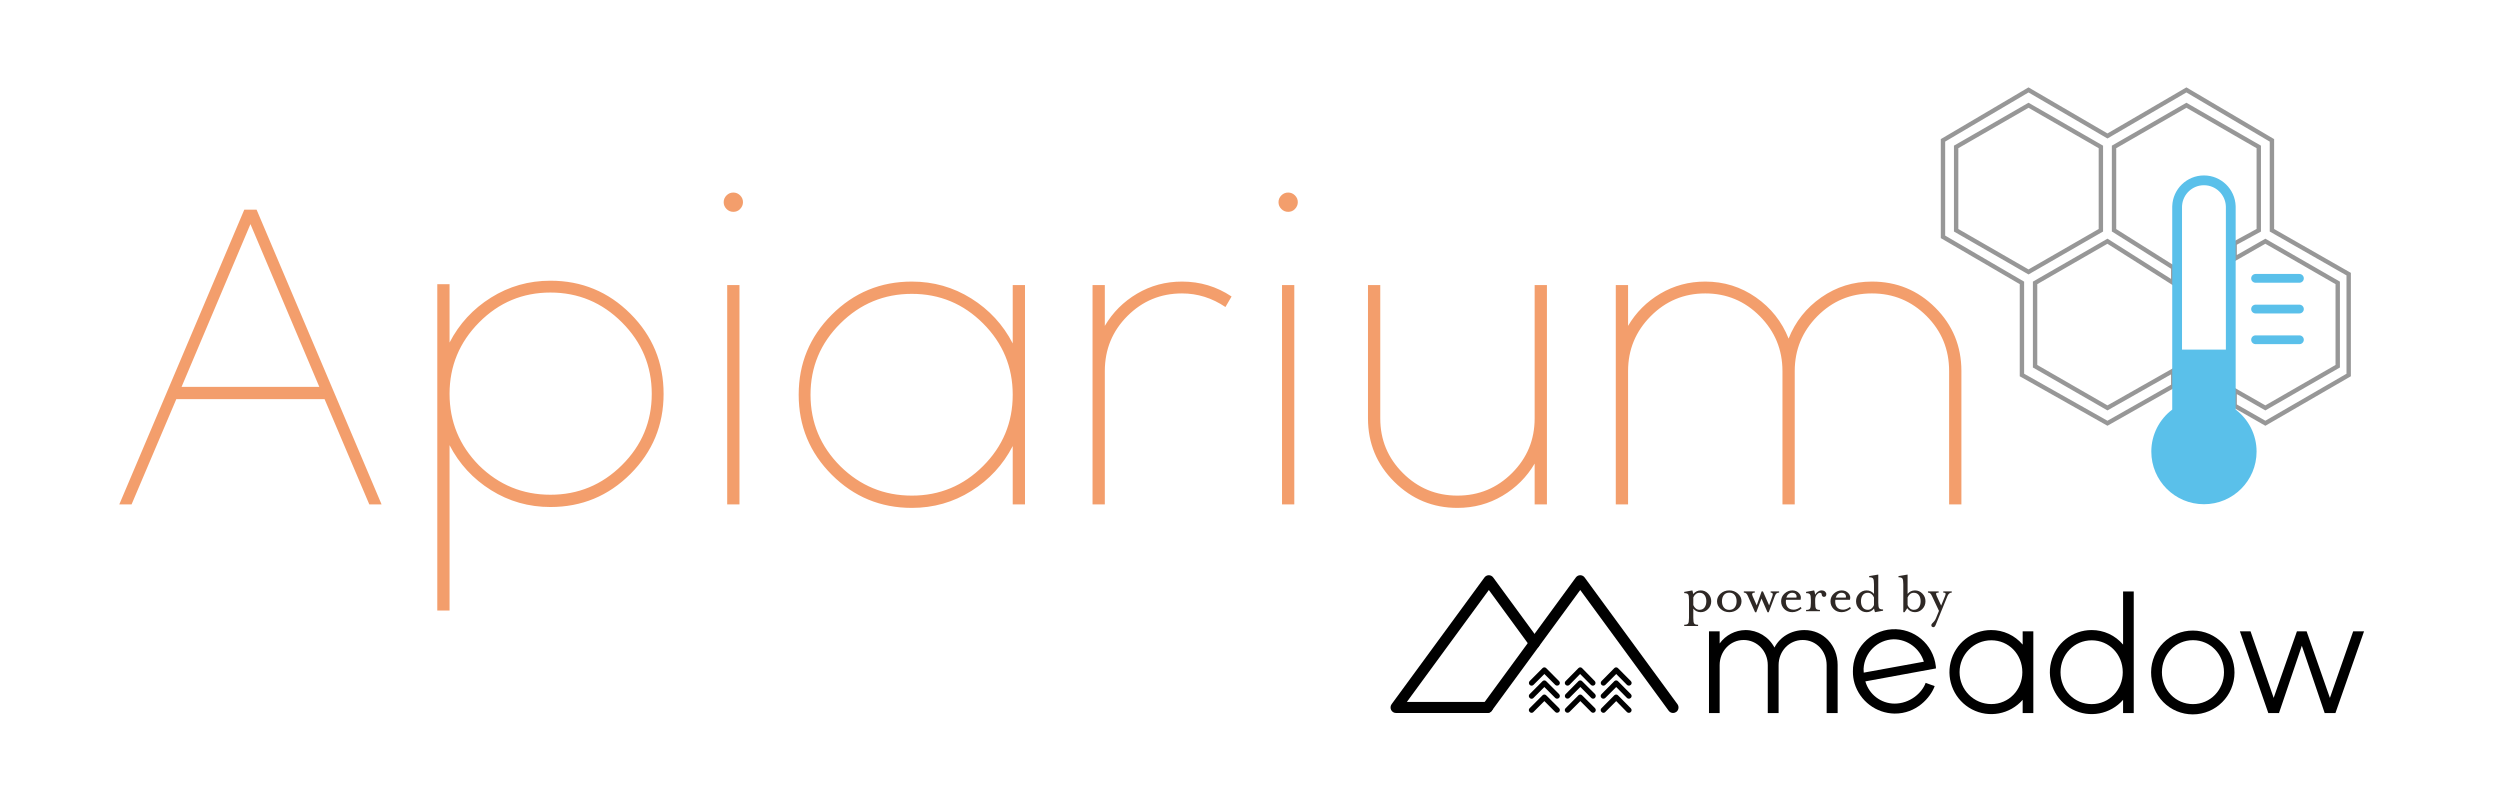
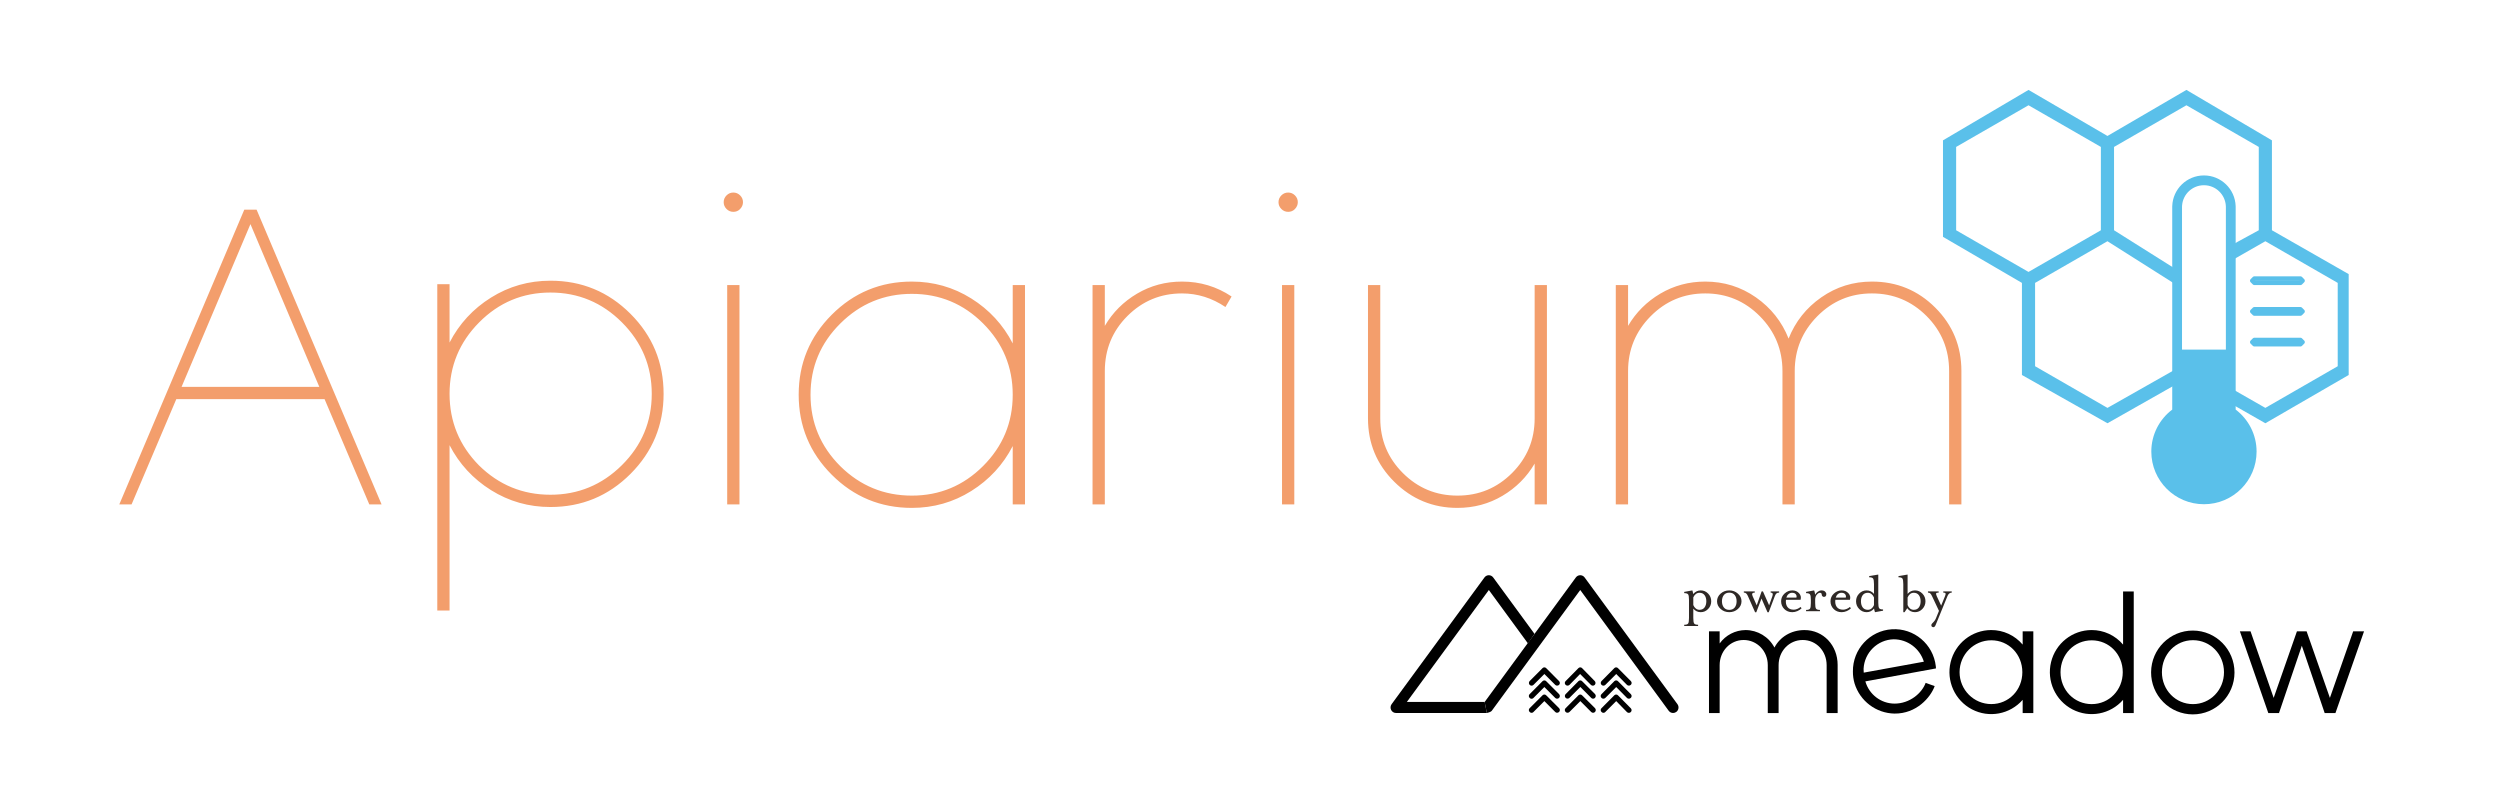
<svg xmlns="http://www.w3.org/2000/svg" width="570px" height="180px" viewBox="0 0 570 180" version="1.1">
  <g id="Apiarium_Logo_Monotone" stroke="none" stroke-width="1" fill="none" fill-rule="evenodd">
    <g id="Icon" transform="translate(440, 20.5)">
-       <g id="Honeycomb" stroke="#979797">
+       <g id="Honeycomb" fill="#5AC0EA">
        <path d="M58.5,0 L78,11.5 L78,32 L95.5,42 L95.5,65 L76.5,76 L69.5,72 L69.5,68.5 L76.5,72.5 L93,63 L93,44 L76.5,34.5 L69.5,38.5 L69.5,35 L75,32 L75,13 L58.5,3.5 L42,13 L42,32 L55.5,40.5 L55.5,44 L40.5,34.5 L24,44 L24,63 L40.5,72.5 L55.5,64 L55.5,67.5 L40.5,76 L21,65 L21,44 L3,33.5 L3,11.5 L22.5,0 L40.5,10.5 L58.5,0 Z M22.5,3.5 L6,13 L6,32 L22.5,41.5 L39,32 L39,13 L22.5,3.5 Z" id="Combined-Shape" />
      </g>
      <g id="Therm" transform="translate(50.5, 19.5)">
        <path d="M12,0 C15.913,0 19.099,3.107 19.228,6.988 L19.232,7.232 L19.232,53.387 C22.128,55.578 24,59.052 24,62.964 C24,69.591 18.627,74.964 12,74.964 C5.373,74.964 0,69.591 0,62.964 C0,59.052 1.872,55.578 4.768,53.387 L4.768,7.232 L4.772,6.988 C4.901,3.107 8.087,0 12,0 Z M17,7.232 L16.995,7.015 C16.882,4.354 14.689,2.232 12,2.232 C9.386,2.232 7.24,4.238 7.019,6.795 L7.005,7.015 L7,7.232 L7,39.705 L17,39.705 L17,7.232 Z" id="Combined-Shape" fill="#5AC0EA" />
-         <line x1="23.768" y1="23.464" x2="33.768" y2="23.464" id="Path-4-Copy" stroke="#5AC0EA" stroke-width="2" stroke-linecap="round" stroke-linejoin="round" />
-         <line x1="23.768" y1="30.464" x2="33.768" y2="30.464" id="Path-4-Copy-2" stroke="#5AC0EA" stroke-width="2" stroke-linecap="round" stroke-linejoin="round" />
-         <line x1="23.768" y1="37.464" x2="33.768" y2="37.464" id="Path-4-Copy-3" stroke="#5AC0EA" stroke-width="2" stroke-linecap="round" stroke-linejoin="round" />
+         <polygon id="Path-6" stroke="#5AC0EA" stroke-linecap="round" stroke-linejoin="round" points="23.5 23.5 34 23.5 34.5 24 34 24.5 23.5 24.5 23 24" />
+         <polygon id="Path-6-Copy" stroke="#5AC0EA" stroke-linecap="round" stroke-linejoin="round" points="23.5 30.5 34 30.5 34.5 31 34 31.5 23.5 31.5 23 31" />
+         <polygon id="Path-6-Copy-2" stroke="#5AC0EA" stroke-linecap="round" stroke-linejoin="round" points="23.5 37.5 34 37.5 34.5 38 34 38.5 23.5 38.5 23 38" />
      </g>
    </g>
    <path d="M30,115 L40.2,91 L74,91 L84.2,115 L87,115 L58.5,47.8 L55.7,47.8 L27.2,115 L30,115 Z M72.8,88.2 L41.4,88.2 L57.1,51.1 L72.8,88.2 Z M102.5,139.2 L102.5,101.5 C104.7,105.767 107.85,109.183 111.95,111.75 C116.05,114.317 120.567,115.6 125.5,115.6 C132.633,115.6 138.717,113.083 143.75,108.05 C148.783,103.017 151.3,96.933 151.3,89.8 C151.3,82.667 148.783,76.583 143.75,71.55 C138.717,66.517 132.633,64 125.5,64 C120.567,64 116.05,65.283 111.95,67.85 C107.85,70.417 104.7,73.833 102.5,78.1 L102.5,78.1 L102.5,64.8 L99.7,64.8 L99.7,139.2 L102.5,139.2 Z M125.5,112.8 C119.167,112.8 113.733,110.567 109.2,106.1 C104.733,101.567 102.5,96.133 102.5,89.8 C102.5,83.467 104.75,78.033 109.25,73.5 C113.75,68.967 119.167,66.7 125.5,66.7 C131.833,66.7 137.267,68.967 141.8,73.5 C146.333,78.033 148.6,83.467 148.6,89.8 C148.6,96.133 146.333,101.55 141.8,106.05 C137.267,110.55 131.833,112.8 125.5,112.8 Z M167.2,48.3 C167.8,48.3 168.3,48.1 168.7,47.7 C169.167,47.233 169.4,46.7 169.4,46.1 C169.4,45.5 169.183,44.983 168.75,44.55 C168.317,44.117 167.8,43.9 167.2,43.9 C166.6,43.9 166.083,44.117 165.65,44.55 C165.217,44.983 165,45.5 165,46.1 C165,46.7 165.217,47.217 165.65,47.65 C166.083,48.083 166.6,48.3 167.2,48.3 Z M168.6,115 L168.6,65 L165.8,65 L165.8,115 L168.6,115 Z M207.9,115.8 C212.833,115.8 217.35,114.517 221.45,111.95 C225.55,109.383 228.7,105.967 230.9,101.7 L230.9,101.7 L230.9,115 L233.7,115 L233.7,65 L230.9,65 L230.9,78.3 C228.7,74.033 225.55,70.617 221.45,68.05 C217.35,65.483 212.833,64.2 207.9,64.2 C200.767,64.2 194.683,66.717 189.65,71.75 C184.617,76.783 182.1,82.867 182.1,90 C182.1,97.133 184.617,103.217 189.65,108.25 C194.683,113.283 200.767,115.8 207.9,115.8 Z M207.9,113 C201.567,113 196.133,110.767 191.6,106.3 C187.067,101.767 184.8,96.333 184.8,90 C184.8,83.667 187.067,78.25 191.6,73.75 C196.133,69.25 201.567,67 207.9,67 C214.233,67 219.65,69.25 224.15,73.75 C228.65,78.25 230.9,83.667 230.9,90 C230.9,96.333 228.65,101.75 224.15,106.25 C219.65,110.75 214.233,113 207.9,113 Z M251.9,115 L251.9,84.6 C251.9,79.667 253.617,75.483 257.05,72.05 C260.483,68.617 264.633,66.9 269.5,66.9 C273.033,66.9 276.333,67.933 279.4,70 L279.4,70 L280.8,67.6 C277.4,65.333 273.633,64.2 269.5,64.2 C265.767,64.2 262.35,65.117 259.25,66.95 C256.15,68.783 253.7,71.233 251.9,74.3 L251.9,74.3 L251.9,65 L249.1,65 L249.1,115 L251.9,115 Z M293.7,48.3 C294.3,48.3 294.8,48.1 295.2,47.7 C295.667,47.233 295.9,46.7 295.9,46.1 C295.9,45.5 295.683,44.983 295.25,44.55 C294.817,44.117 294.3,43.9 293.7,43.9 C293.1,43.9 292.583,44.117 292.15,44.55 C291.717,44.983 291.5,45.5 291.5,46.1 C291.5,46.7 291.717,47.217 292.15,47.65 C292.583,48.083 293.1,48.3 293.7,48.3 Z M295.1,115 L295.1,65 L292.3,65 L292.3,115 L295.1,115 Z M332.3,115.8 C336.033,115.8 339.45,114.883 342.55,113.05 C345.65,111.217 348.1,108.767 349.9,105.7 L349.9,105.7 L349.9,115 L352.7,115 L352.7,65 L349.9,65 L349.9,95.4 C349.9,100.267 348.183,104.417 344.75,107.85 C341.317,111.283 337.167,113 332.3,113 C327.433,113 323.283,111.283 319.85,107.85 C316.417,104.417 314.7,100.267 314.7,95.4 L314.7,95.4 L314.7,65 L311.9,65 L311.9,95.4 C311.9,101.067 313.9,105.883 317.9,109.85 C321.9,113.817 326.7,115.8 332.3,115.8 Z M371.2,115 L371.2,84.6 C371.2,79.733 372.917,75.567 376.35,72.1 C379.783,68.633 383.933,66.9 388.8,66.9 C393.667,66.9 397.817,68.633 401.25,72.1 C404.683,75.567 406.4,79.733 406.4,84.6 L406.4,84.6 L406.4,115 L409.2,115 L409.2,84.6 C409.2,79.733 410.917,75.567 414.35,72.1 C417.783,68.633 421.933,66.9 426.8,66.9 C431.667,66.9 435.817,68.617 439.25,72.05 C442.683,75.483 444.4,79.667 444.4,84.6 L444.4,84.6 L444.4,115 L447.2,115 L447.2,84.6 C447.2,78.933 445.217,74.117 441.25,70.15 C437.283,66.183 432.467,64.2 426.8,64.2 C422.533,64.2 418.683,65.4 415.25,67.8 C411.817,70.2 409.333,73.333 407.8,77.2 C406.267,73.333 403.783,70.2 400.35,67.8 C396.917,65.4 393.067,64.2 388.8,64.2 C385.067,64.2 381.65,65.117 378.55,66.95 C375.45,68.783 373,71.233 371.2,74.3 L371.2,74.3 L371.2,65 L368.4,65 L368.4,115 L371.2,115 Z" id="Apiarium" fill="#F39E6C" fill-rule="nonzero" />
    <g id="Powered_by_Meadow_mono" transform="translate(317, 131)" fill-rule="nonzero">
      <g id="meadow-logo-wordmark-color-h" fill="#000000">
        <path d="M101.981,20.591 L101.981,31.584 L99.475,31.584 L99.475,20.655 C99.475,17.455 97.118,14.918 94.021,14.918 C90.924,14.918 88.522,17.452 88.522,20.655 L88.522,31.575 L86.053,31.575 L86.053,20.655 C86.053,17.455 83.622,14.918 80.554,14.918 C77.486,14.918 75.081,17.455 75.081,20.655 L75.081,31.575 L72.649,31.575 L72.649,12.948 L75.081,12.948 L75.081,15.709 C76.453,13.809 78.641,12.676 80.976,12.655 C83.74,12.653 86.278,14.186 87.573,16.64 C88.826,14.255 91.335,12.655 94.427,12.655 C98.736,12.652 101.981,16.154 101.981,20.591 Z" id="Path" />
        <path d="M122.048,24.689 L124.109,25.434 C123.151,28.052 119.947,31.732 114.971,31.697 C110.76,31.635 107.069,28.85 105.834,24.803 C105.579,23.928 105.455,23.02 105.463,22.109 C105.398,17.031 109.307,12.794 114.35,12.475 C119.393,12.157 123.799,15.87 124.366,20.916 C124.396,21.076 124.409,21.237 124.404,21.399 L108.302,24.355 C109.151,27.346 111.865,29.412 114.96,29.423 C118.433,29.423 121.2,27.037 122.048,24.689 Z M107.897,21.489 C107.897,21.713 107.932,21.975 107.932,22.362 L121.64,19.866 C120.706,16.829 117.911,14.758 114.748,14.758 C111.068,14.858 108.083,17.788 107.897,21.484 L107.897,21.489 Z" id="Shape" />
        <path d="M146.598,12.948 L146.598,31.584 L144.167,31.584 L144.167,28.564 C141.269,31.875 136.496,32.77 132.605,30.733 C128.714,28.696 126.708,24.253 127.745,19.968 C128.783,15.684 132.596,12.664 136.983,12.651 C139.747,12.639 142.376,13.852 144.167,15.968 L144.167,12.948 L146.598,12.948 Z M144.094,22.257 C144.094,18.185 140.997,14.985 137.018,14.985 C133.021,14.985 129.782,18.241 129.782,22.257 C129.782,26.274 133.021,29.53 137.018,29.53 C140.997,29.533 144.094,26.33 144.094,22.266 L144.094,22.257 Z" id="Shape" />
        <path d="M169.493,3.857 L169.493,31.584 L167.062,31.584 L167.062,28.564 C164.163,31.875 159.391,32.77 155.5,30.733 C151.609,28.696 149.603,24.253 150.64,19.968 C151.677,15.684 155.49,12.664 159.878,12.652 C162.642,12.639 165.27,13.852 167.062,15.968 L167.062,3.857 L169.493,3.857 Z M166.989,22.266 C166.989,18.193 163.892,14.993 159.912,14.993 C155.933,14.993 152.801,18.193 152.801,22.266 C152.801,26.339 155.933,29.539 159.912,29.539 C163.892,29.539 166.989,26.33 166.989,22.266 Z" id="Shape" />
        <path d="M173.449,22.266 C173.481,16.996 177.752,12.747 182.996,12.768 C188.239,12.789 192.476,17.073 192.465,22.344 C192.455,27.614 188.201,31.881 182.958,31.881 C180.426,31.88 177.999,30.865 176.215,29.06 C174.43,27.256 173.435,24.811 173.449,22.266 Z M190.069,22.266 C190.069,18.193 186.975,14.961 182.995,14.961 C179.015,14.961 175.918,18.205 175.918,22.266 C175.918,26.327 179.05,29.539 182.995,29.539 C186.94,29.539 190.069,26.33 190.069,22.266 Z" id="Shape" />
        <polygon id="Path" points="222 12.948 215.479 31.584 213.027 31.584 207.817 16.23 202.608 31.584 200.176 31.584 193.693 12.948 196.124 12.948 201.395 28.119 206.7 12.948 208.909 12.948 214.217 28.119 219.522 12.948" />
-         <path d="M22.128,31.561 L1.288,31.561 C0.817,31.561 0.386,31.292 0.177,30.868 C-0.033,30.442 0.01,29.934 0.289,29.551 L21.459,0.657 C21.693,0.338 22.063,0.149 22.458,0.148 L22.458,0.148 C22.848,0.153 23.213,0.341 23.445,0.657 L33.864,14.88 C34.274,15.439 34.157,16.225 33.604,16.64 C33.34,16.839 33.008,16.923 32.682,16.874 C32.356,16.826 32.062,16.648 31.867,16.381 L22.458,3.52 L3.763,29.041 L22.128,29.041 C22.82,29.041 23.381,29.605 23.381,30.301 C23.381,30.997 22.82,31.561 22.128,31.561 Z" id="Path" />
-         <path d="M64.461,31.561 C64.066,31.561 63.694,31.372 63.46,31.052 L43.294,3.52 L23.129,31.052 C22.721,31.604 21.944,31.721 21.392,31.313 C20.841,30.896 20.726,30.11 21.135,29.551 L42.296,0.657 C42.529,0.338 42.9,0.149 43.294,0.149 C43.689,0.149 44.06,0.338 44.293,0.657 L65.457,29.551 C65.867,30.11 65.752,30.896 65.199,31.313 C64.986,31.474 64.727,31.56 64.461,31.561 Z" id="Path" />
+         <path d="M22,31.56 L1.288,31.561 C0.817,31.561 0.386,31.292 0.177,30.868 C-0.033,30.442 0.01,29.934 0.289,29.551 L21.459,0.657 C21.693,0.338 22.063,0.149 22.458,0.148 C22.848,0.153 23.213,0.341 23.445,0.657 L32.868,13.521 L31.37,15.701 L22.458,3.52 L3.763,29.041 L21.5,29.041 L22,31.56 Z" id="Path" />
+         <path d="M64.461,31.561 C64.066,31.561 63.694,31.372 63.46,31.052 L43.294,3.52 L23.129,31.052 C22.984,31.248 22.607,31.418 22,31.56 L21.499,29.054 L42.296,0.657 C42.529,0.338 42.9,0.149 43.294,0.149 C43.689,0.149 44.06,0.338 44.293,0.657 L65.457,29.551 C65.867,30.11 65.752,30.896 65.199,31.313 C64.986,31.474 64.727,31.56 64.461,31.561 Z" id="Path" />
        <path d="M35.546,27.546 C35.441,27.427 35.291,27.356 35.133,27.35 C34.974,27.345 34.82,27.405 34.707,27.517 L34.681,27.546 L31.769,30.455 C31.651,30.559 31.58,30.707 31.573,30.864 C31.565,31.021 31.621,31.175 31.728,31.29 C31.74,31.305 31.754,31.319 31.769,31.331 C31.871,31.447 32.014,31.517 32.168,31.527 C32.322,31.536 32.473,31.483 32.588,31.38 L32.634,31.331 L35.112,28.849 L37.592,31.331 C37.705,31.448 37.862,31.513 38.024,31.508 C38.185,31.506 38.34,31.443 38.458,31.331 C38.696,31.11 38.714,30.739 38.498,30.496 L38.458,30.455 L35.546,27.546 Z" id="Path" />
        <path d="M35.546,24.326 C35.44,24.207 35.291,24.136 35.132,24.132 C34.973,24.127 34.819,24.187 34.707,24.3 L34.681,24.326 L31.769,27.252 C31.651,27.356 31.58,27.504 31.573,27.661 C31.565,27.819 31.621,27.972 31.728,28.087 C31.741,28.102 31.755,28.115 31.769,28.128 C31.871,28.244 32.015,28.314 32.169,28.322 C32.323,28.331 32.473,28.278 32.588,28.175 C32.588,28.175 32.62,28.145 32.634,28.128 L35.112,25.644 L37.592,28.128 C37.706,28.244 37.862,28.307 38.024,28.303 C38.186,28.304 38.341,28.241 38.458,28.128 C38.694,27.907 38.712,27.536 38.498,27.293 L38.458,27.252 L35.546,24.326 Z" id="Path" />
        <path d="M35.546,21.35 C35.44,21.231 35.291,21.16 35.132,21.156 C34.973,21.151 34.819,21.211 34.707,21.324 L34.681,21.35 L31.769,24.279 C31.53,24.521 31.53,24.91 31.769,25.152 C31.884,25.269 32.04,25.334 32.203,25.334 C32.366,25.334 32.522,25.269 32.637,25.152 L35.115,22.671 L37.595,25.152 C37.709,25.267 37.865,25.329 38.027,25.324 C38.188,25.324 38.343,25.262 38.461,25.152 C38.695,24.93 38.71,24.561 38.495,24.32 L38.455,24.279 L35.546,21.35 Z" id="Path" />
        <path d="M43.731,27.546 C43.628,27.43 43.483,27.36 43.327,27.352 C43.172,27.344 43.021,27.4 42.906,27.505 C42.892,27.518 42.878,27.531 42.866,27.546 L39.972,30.455 C39.854,30.559 39.783,30.707 39.775,30.864 C39.768,31.021 39.824,31.175 39.931,31.29 C39.943,31.305 39.957,31.319 39.972,31.331 C40.084,31.448 40.241,31.513 40.403,31.508 C40.565,31.506 40.72,31.443 40.837,31.331 L43.312,28.849 L45.789,31.331 C45.903,31.449 46.06,31.516 46.223,31.516 C46.387,31.516 46.544,31.449 46.658,31.331 C46.896,31.089 46.896,30.7 46.658,30.458 L43.731,27.546 Z" id="Path" />
        <path d="M43.731,24.326 C43.628,24.209 43.483,24.139 43.327,24.132 C43.172,24.124 43.021,24.179 42.906,24.285 L42.866,24.326 L39.972,27.252 C39.796,27.425 39.743,27.688 39.838,27.916 C39.933,28.144 40.157,28.29 40.403,28.285 C40.565,28.286 40.721,28.224 40.837,28.111 L43.312,25.626 L45.789,28.111 C45.893,28.227 46.038,28.297 46.193,28.305 C46.348,28.312 46.5,28.257 46.614,28.151 C46.628,28.138 46.642,28.125 46.655,28.111 C46.893,27.869 46.893,27.479 46.655,27.238 L46.655,27.238 L43.731,24.326 Z" id="Path" />
        <path d="M43.731,21.35 C43.628,21.233 43.483,21.163 43.327,21.156 C43.172,21.148 43.021,21.203 42.906,21.309 C42.892,21.322 42.879,21.336 42.866,21.35 L39.972,24.279 C39.854,24.383 39.783,24.531 39.775,24.688 C39.768,24.845 39.824,24.999 39.931,25.114 C39.944,25.128 39.957,25.142 39.972,25.155 C40.087,25.268 40.242,25.33 40.403,25.327 C40.564,25.327 40.719,25.265 40.837,25.155 L43.263,22.673 L45.731,25.155 C45.846,25.271 46.002,25.337 46.166,25.337 C46.329,25.337 46.485,25.271 46.6,25.155 C46.835,24.912 46.835,24.525 46.6,24.282 L43.731,21.35 Z" id="Path" />
        <path d="M51.911,27.546 C51.808,27.43 51.662,27.36 51.507,27.352 C51.352,27.344 51.2,27.4 51.086,27.505 L51.046,27.546 L48.151,30.455 C48.033,30.559 47.963,30.707 47.955,30.864 C47.947,31.021 48.003,31.175 48.111,31.29 C48.123,31.305 48.136,31.319 48.151,31.331 C48.253,31.447 48.397,31.517 48.55,31.527 C48.704,31.536 48.855,31.483 48.97,31.38 L49.017,31.331 L51.494,28.849 L53.949,31.357 C54.062,31.472 54.219,31.534 54.38,31.529 C54.542,31.532 54.698,31.47 54.814,31.357 C55.052,31.134 55.068,30.759 54.849,30.516 L54.814,30.481 L51.911,27.546 Z" id="Path" />
        <path d="M51.911,24.326 C51.808,24.209 51.662,24.139 51.507,24.132 C51.352,24.124 51.2,24.179 51.086,24.285 C51.074,24.3 51.06,24.314 51.046,24.326 L48.151,27.252 C48.033,27.356 47.963,27.504 47.955,27.661 C47.947,27.819 48.003,27.972 48.111,28.087 C48.123,28.102 48.137,28.115 48.151,28.128 C48.264,28.242 48.417,28.306 48.577,28.306 C48.736,28.306 48.89,28.242 49.002,28.128 L49.017,28.128 L51.494,25.644 L53.949,28.128 C54.062,28.244 54.218,28.307 54.38,28.303 C54.542,28.305 54.698,28.242 54.814,28.128 C54.932,28.024 55.003,27.877 55.01,27.719 C55.018,27.562 54.962,27.408 54.855,27.293 L54.814,27.252 L51.911,24.326 Z" id="Path" />
        <path d="M51.911,21.35 C51.808,21.233 51.662,21.163 51.507,21.156 C51.352,21.148 51.2,21.203 51.086,21.309 C51.073,21.323 51.06,21.337 51.046,21.35 L48.151,24.279 C47.913,24.521 47.913,24.91 48.151,25.152 C48.266,25.269 48.422,25.334 48.585,25.334 C48.748,25.334 48.905,25.269 49.019,25.152 L51.497,22.671 L53.951,25.152 C54.065,25.267 54.221,25.329 54.383,25.324 C54.544,25.324 54.699,25.263 54.817,25.152 C54.935,25.048 55.006,24.901 55.013,24.743 C55.021,24.586 54.965,24.432 54.857,24.317 L54.817,24.276 L51.911,21.35 Z" id="Path" />
      </g>
      <path d="M70.163,11.729 L70.163,11.445 C69.702,11.445 69.405,11.351 69.272,11.161 C69.138,10.972 69.072,10.543 69.072,9.876 L69.072,9.876 L69.072,7.766 C69.523,8.307 70.089,8.577 70.77,8.577 C71.424,8.577 71.986,8.334 72.455,7.847 C72.925,7.36 73.159,6.773 73.159,6.088 C73.159,5.402 72.925,4.818 72.455,4.336 C71.986,3.853 71.424,3.612 70.77,3.612 C70.098,3.612 69.527,3.887 69.058,4.437 C68.975,3.986 68.906,3.711 68.851,3.612 L68.851,3.612 L67,3.95 L67,4.234 C67.46,4.234 67.757,4.327 67.891,4.512 C68.024,4.697 68.091,5.127 68.091,5.804 L68.091,5.804 L68.091,9.876 C68.091,10.552 68.024,10.983 67.891,11.168 C67.757,11.353 67.46,11.445 67,11.445 L67,11.445 L67,11.729 L70.163,11.729 Z M70.48,8.036 C70.167,8.036 69.889,7.939 69.645,7.745 C69.401,7.551 69.21,7.287 69.072,6.954 L69.072,6.954 L69.072,5.209 C69.21,4.884 69.401,4.627 69.645,4.437 C69.889,4.248 70.167,4.153 70.48,4.153 C70.987,4.153 71.373,4.334 71.64,4.694 C71.907,5.055 72.041,5.52 72.041,6.088 C72.041,6.656 71.907,7.125 71.64,7.495 C71.373,7.856 70.987,8.036 70.48,8.036 Z M77.275,8.577 C78.039,8.577 78.695,8.334 79.243,7.847 C79.791,7.36 80.065,6.773 80.065,6.088 C80.065,5.402 79.788,4.821 79.236,4.343 C78.693,3.856 78.039,3.612 77.275,3.612 C76.511,3.612 75.855,3.853 75.307,4.336 C74.759,4.818 74.485,5.402 74.485,6.088 C74.485,6.773 74.759,7.36 75.307,7.847 C75.855,8.334 76.511,8.577 77.275,8.577 Z M77.275,8.05 C76.732,8.05 76.317,7.865 76.032,7.495 C75.747,7.125 75.604,6.656 75.604,6.088 C75.604,5.52 75.747,5.051 76.032,4.681 C76.317,4.311 76.732,4.126 77.275,4.126 C77.818,4.126 78.232,4.309 78.518,4.674 C78.803,5.039 78.946,5.511 78.946,6.088 C78.946,6.665 78.803,7.139 78.518,7.508 C78.232,7.869 77.818,8.05 77.275,8.05 Z M83.434,8.591 L84.622,5.466 L85.989,8.591 L86.265,8.591 L87.66,4.911 C87.771,4.613 87.9,4.406 88.047,4.289 C88.194,4.171 88.392,4.113 88.641,4.113 L88.641,4.113 L88.641,3.842 L86.707,3.842 L86.707,4.113 C87.168,4.113 87.301,4.379 87.108,4.911 L87.108,4.911 L86.362,7.021 L84.953,3.842 L84.65,3.842 L83.531,7.021 L82.592,4.911 C82.352,4.379 82.518,4.113 83.089,4.113 L83.089,4.113 L83.089,3.842 L80.589,3.842 L80.589,4.113 C80.801,4.113 80.978,4.171 81.121,4.289 C81.264,4.406 81.4,4.613 81.528,4.911 L81.528,4.911 L83.158,8.591 L83.434,8.591 Z M91.651,8.577 C92.038,8.577 92.425,8.494 92.811,8.327 C93.198,8.16 93.516,7.946 93.764,7.684 L93.764,7.684 L93.516,7.387 C93.322,7.567 93.078,7.716 92.784,7.833 C92.489,7.95 92.227,8.009 91.997,8.009 C91.315,8.009 90.825,7.799 90.526,7.38 C90.227,6.961 90.118,6.417 90.201,5.75 L90.201,5.75 L93.53,5.75 C93.695,5.182 93.58,4.683 93.184,4.255 C92.788,3.826 92.277,3.612 91.651,3.612 C90.988,3.612 90.397,3.851 89.877,4.329 C89.357,4.807 89.096,5.393 89.096,6.088 C89.096,6.782 89.336,7.371 89.815,7.853 C90.293,8.336 90.906,8.577 91.651,8.577 Z M92.577,5.249 L90.284,5.249 C90.385,4.915 90.553,4.649 90.788,4.451 C91.023,4.253 91.288,4.153 91.582,4.153 C91.997,4.153 92.289,4.273 92.459,4.512 C92.63,4.751 92.669,4.997 92.577,5.249 L92.577,5.249 Z M97.949,8.347 L97.949,8.063 C97.488,8.063 97.192,7.968 97.058,7.779 C96.925,7.59 96.858,7.157 96.858,6.48 L96.858,6.48 L96.858,5.736 C96.858,5.258 96.982,4.875 97.231,4.586 C97.479,4.298 97.709,4.153 97.921,4.153 C98.216,4.153 98.363,4.302 98.363,4.6 C98.363,4.726 98.411,4.839 98.508,4.938 C98.605,5.037 98.718,5.087 98.847,5.087 C99.215,5.087 99.399,4.875 99.399,4.451 C99.399,4.253 99.305,4.063 99.116,3.883 C98.927,3.702 98.658,3.612 98.308,3.612 C98.032,3.612 97.755,3.707 97.479,3.896 C97.203,4.086 96.996,4.316 96.858,4.586 C96.784,4.108 96.706,3.784 96.623,3.612 L96.623,3.612 L94.786,3.95 L94.786,4.234 C95.247,4.234 95.544,4.329 95.677,4.519 C95.811,4.708 95.877,5.136 95.877,5.804 L95.877,5.804 L95.877,6.48 C95.877,7.157 95.811,7.59 95.677,7.779 C95.544,7.968 95.247,8.063 94.786,8.063 L94.786,8.063 L94.786,8.347 L97.949,8.347 Z M102.907,8.577 C103.293,8.577 103.68,8.494 104.067,8.327 C104.453,8.16 104.771,7.946 105.02,7.684 L105.02,7.684 L104.771,7.387 C104.578,7.567 104.334,7.716 104.039,7.833 C103.745,7.95 103.482,8.009 103.252,8.009 C102.571,8.009 102.08,7.799 101.781,7.38 C101.482,6.961 101.374,6.417 101.457,5.75 L101.457,5.75 L104.785,5.75 C104.951,5.182 104.836,4.683 104.44,4.255 C104.044,3.826 103.533,3.612 102.907,3.612 C102.244,3.612 101.652,3.851 101.132,4.329 C100.612,4.807 100.352,5.393 100.352,6.088 C100.352,6.782 100.591,7.371 101.07,7.853 C101.549,8.336 102.161,8.577 102.907,8.577 Z M103.832,5.249 L101.54,5.249 C101.641,4.915 101.809,4.649 102.044,4.451 C102.278,4.253 102.543,4.153 102.838,4.153 C103.252,4.153 103.544,4.273 103.715,4.512 C103.885,4.751 103.924,4.997 103.832,5.249 L103.832,5.249 Z M110.502,8.577 L112.339,8.239 L112.339,7.955 C111.879,7.955 111.582,7.86 111.448,7.671 C111.315,7.481 111.248,7.048 111.248,6.372 L111.248,6.372 L111.248,0 L109.177,0.338 L109.177,0.622 C109.637,0.622 109.934,0.717 110.067,0.906 C110.201,1.096 110.268,1.529 110.268,2.205 L110.268,2.205 L110.268,4.41 C109.826,3.878 109.264,3.612 108.583,3.612 C107.929,3.612 107.365,3.853 106.891,4.336 C106.417,4.818 106.18,5.402 106.18,6.088 C106.18,6.773 106.417,7.36 106.891,7.847 C107.365,8.334 107.929,8.577 108.583,8.577 C109.264,8.577 109.83,8.302 110.281,7.752 C110.364,8.167 110.438,8.442 110.502,8.577 L110.502,8.577 Z M108.873,8.036 C108.357,8.036 107.966,7.856 107.699,7.495 C107.432,7.134 107.298,6.665 107.298,6.088 C107.298,5.52 107.432,5.055 107.699,4.694 C107.966,4.334 108.357,4.153 108.873,4.153 C109.177,4.153 109.453,4.25 109.701,4.444 C109.95,4.638 110.139,4.897 110.268,5.222 L110.268,5.222 L110.268,6.967 C110.139,7.292 109.95,7.551 109.701,7.745 C109.453,7.939 109.177,8.036 108.873,8.036 Z M117.242,8.577 L117.849,7.671 C118.282,8.275 118.871,8.577 119.617,8.577 C120.271,8.577 120.832,8.334 121.302,7.847 C121.772,7.36 122.006,6.773 122.006,6.088 C122.006,5.402 121.772,4.818 121.302,4.336 C120.832,3.853 120.271,3.612 119.617,3.612 C118.936,3.612 118.374,3.878 117.932,4.41 L117.932,4.41 L117.932,0 L115.861,0.338 L115.861,0.622 C116.321,0.622 116.618,0.717 116.752,0.906 C116.885,1.096 116.952,1.529 116.952,2.205 L116.952,2.205 L116.952,8.577 L117.242,8.577 Z M119.327,8.036 C119.014,8.036 118.736,7.939 118.492,7.745 C118.248,7.551 118.061,7.287 117.932,6.954 L117.932,6.954 L117.932,5.222 C118.061,4.897 118.248,4.638 118.492,4.444 C118.736,4.25 119.014,4.153 119.327,4.153 C119.843,4.153 120.234,4.334 120.501,4.694 C120.768,5.055 120.902,5.52 120.902,6.088 C120.902,6.665 120.768,7.134 120.501,7.495 C120.234,7.856 119.843,8.036 119.327,8.036 Z M123.815,12 C124.018,12 124.188,11.833 124.326,11.499 L124.326,11.499 L127.019,4.911 C127.24,4.379 127.567,4.113 128,4.113 L128,4.113 L128,3.842 L126.067,3.842 L126.067,4.113 C126.352,4.113 126.522,4.169 126.578,4.282 C126.633,4.395 126.596,4.604 126.467,4.911 L126.467,4.911 L125.583,7.076 L124.575,4.911 C124.428,4.577 124.386,4.361 124.451,4.262 C124.515,4.162 124.704,4.113 125.017,4.113 L125.017,4.113 L125.017,3.842 L122.573,3.842 L122.573,4.113 C122.784,4.113 122.955,4.169 123.084,4.282 C123.212,4.395 123.351,4.604 123.498,4.911 L123.498,4.911 L125.086,8.28 L124.396,9.971 C124.276,10.268 124.126,10.514 123.947,10.708 C123.767,10.902 123.622,11.055 123.512,11.168 C123.401,11.281 123.346,11.409 123.346,11.554 C123.346,11.707 123.394,11.82 123.491,11.892 C123.588,11.964 123.696,12 123.815,12 Z" id="poweredby" fill="#2E2825" />
    </g>
  </g>
</svg>
